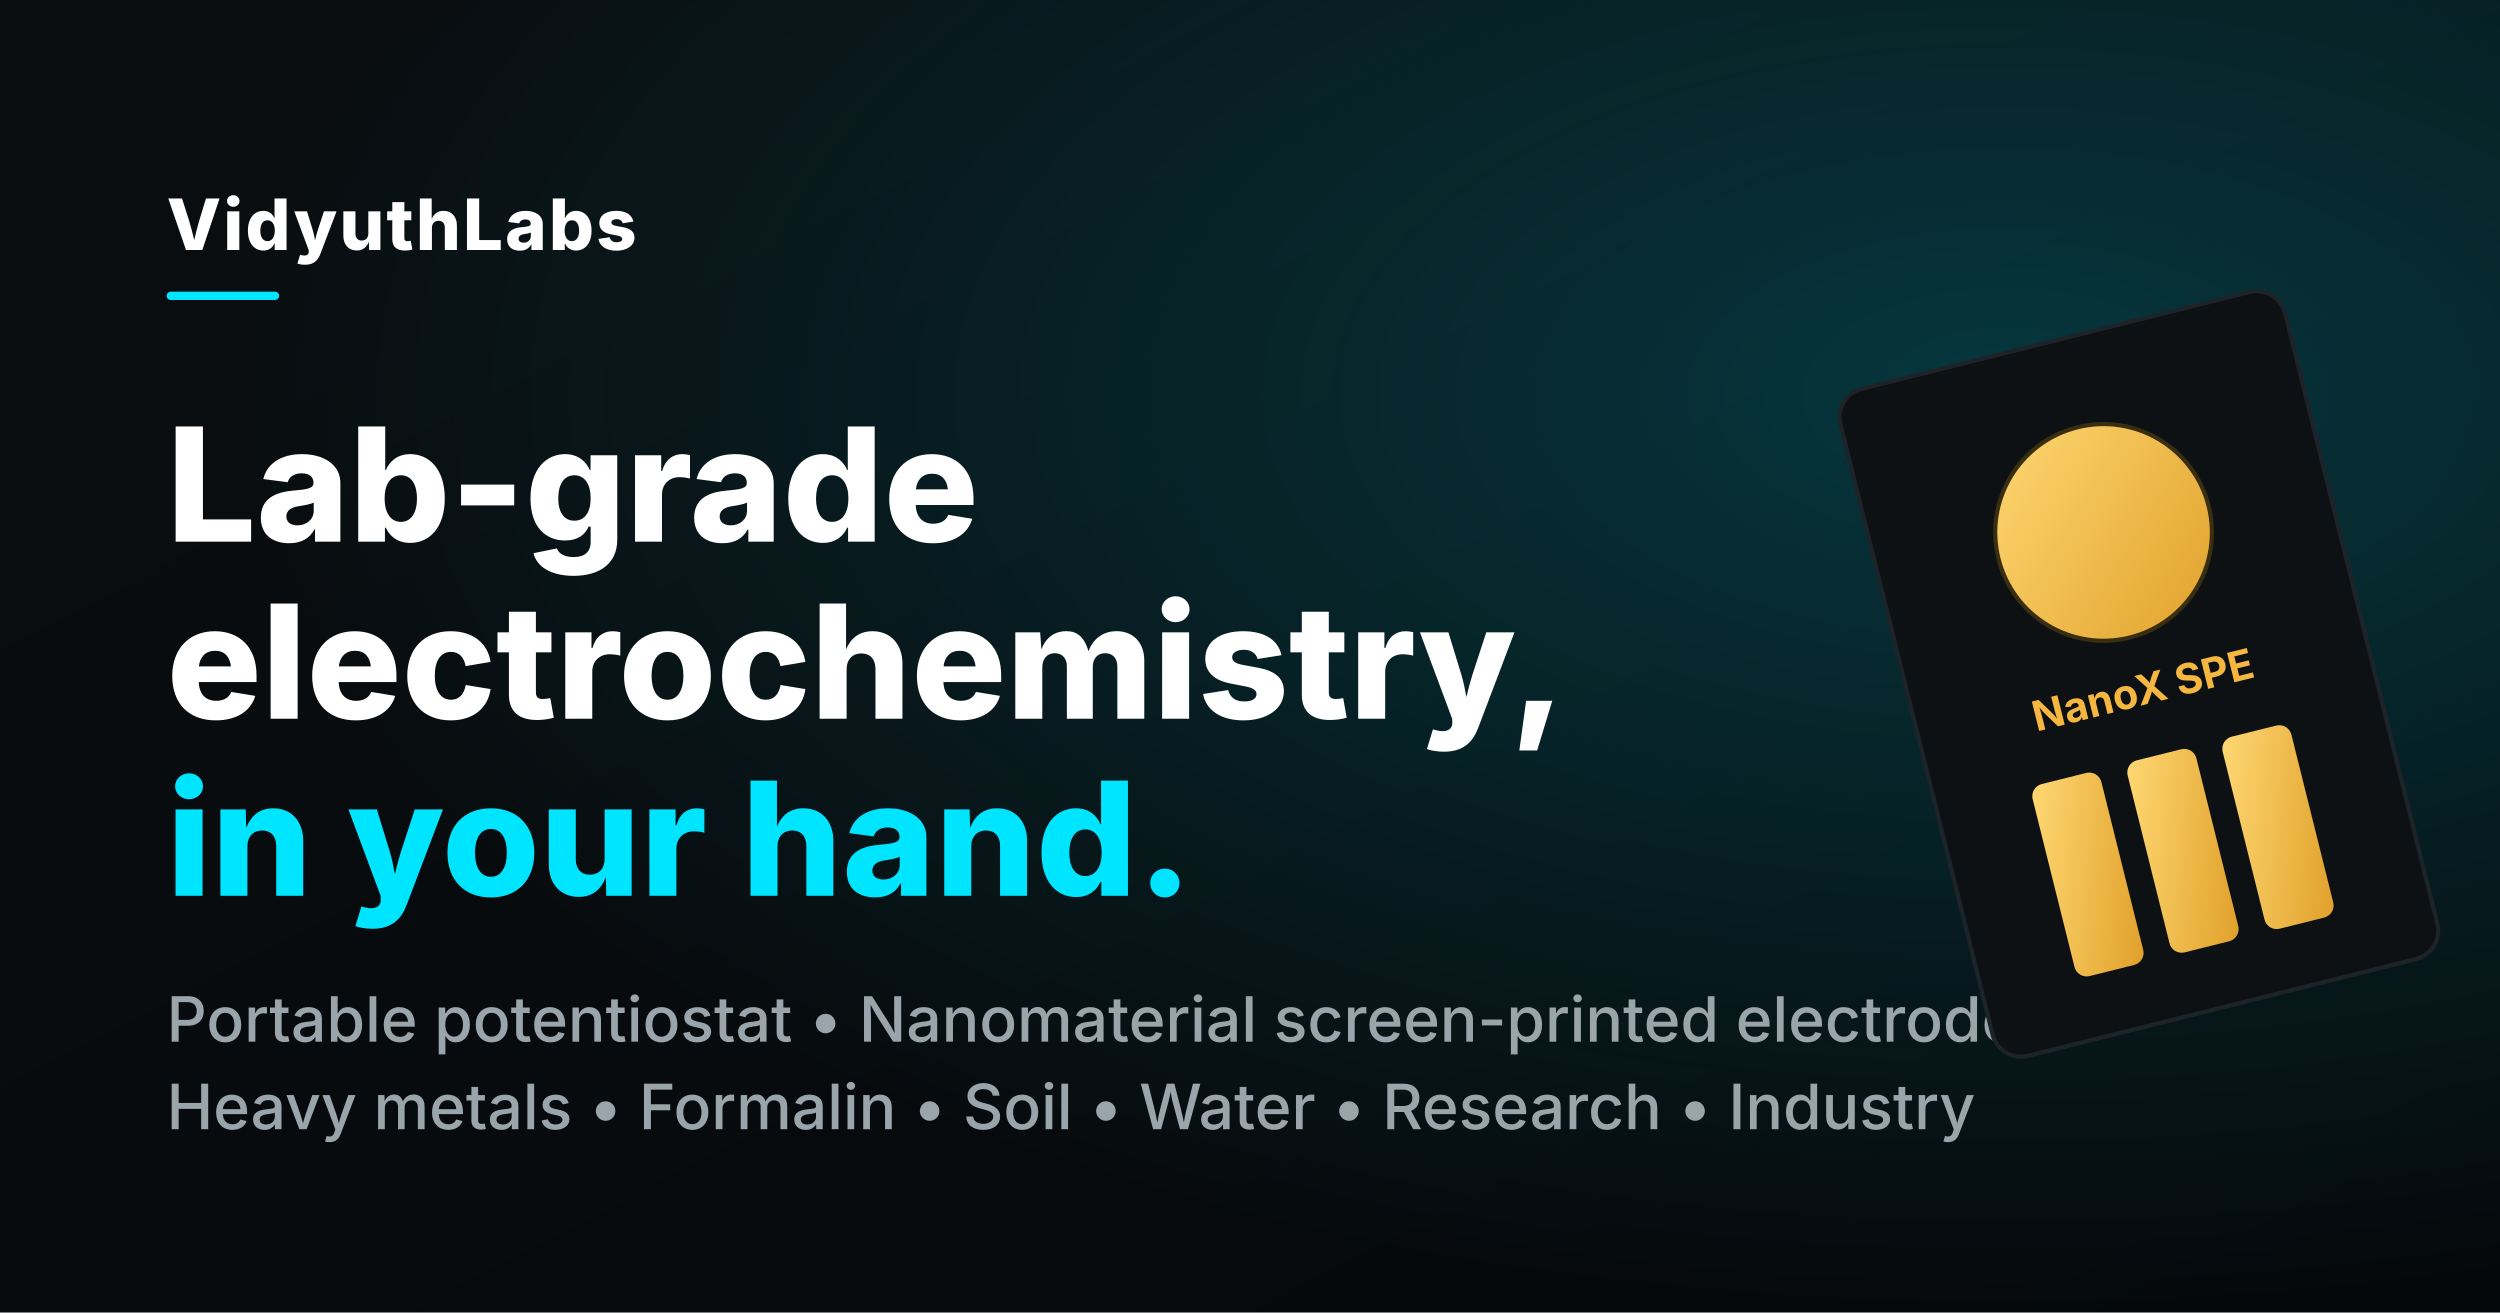
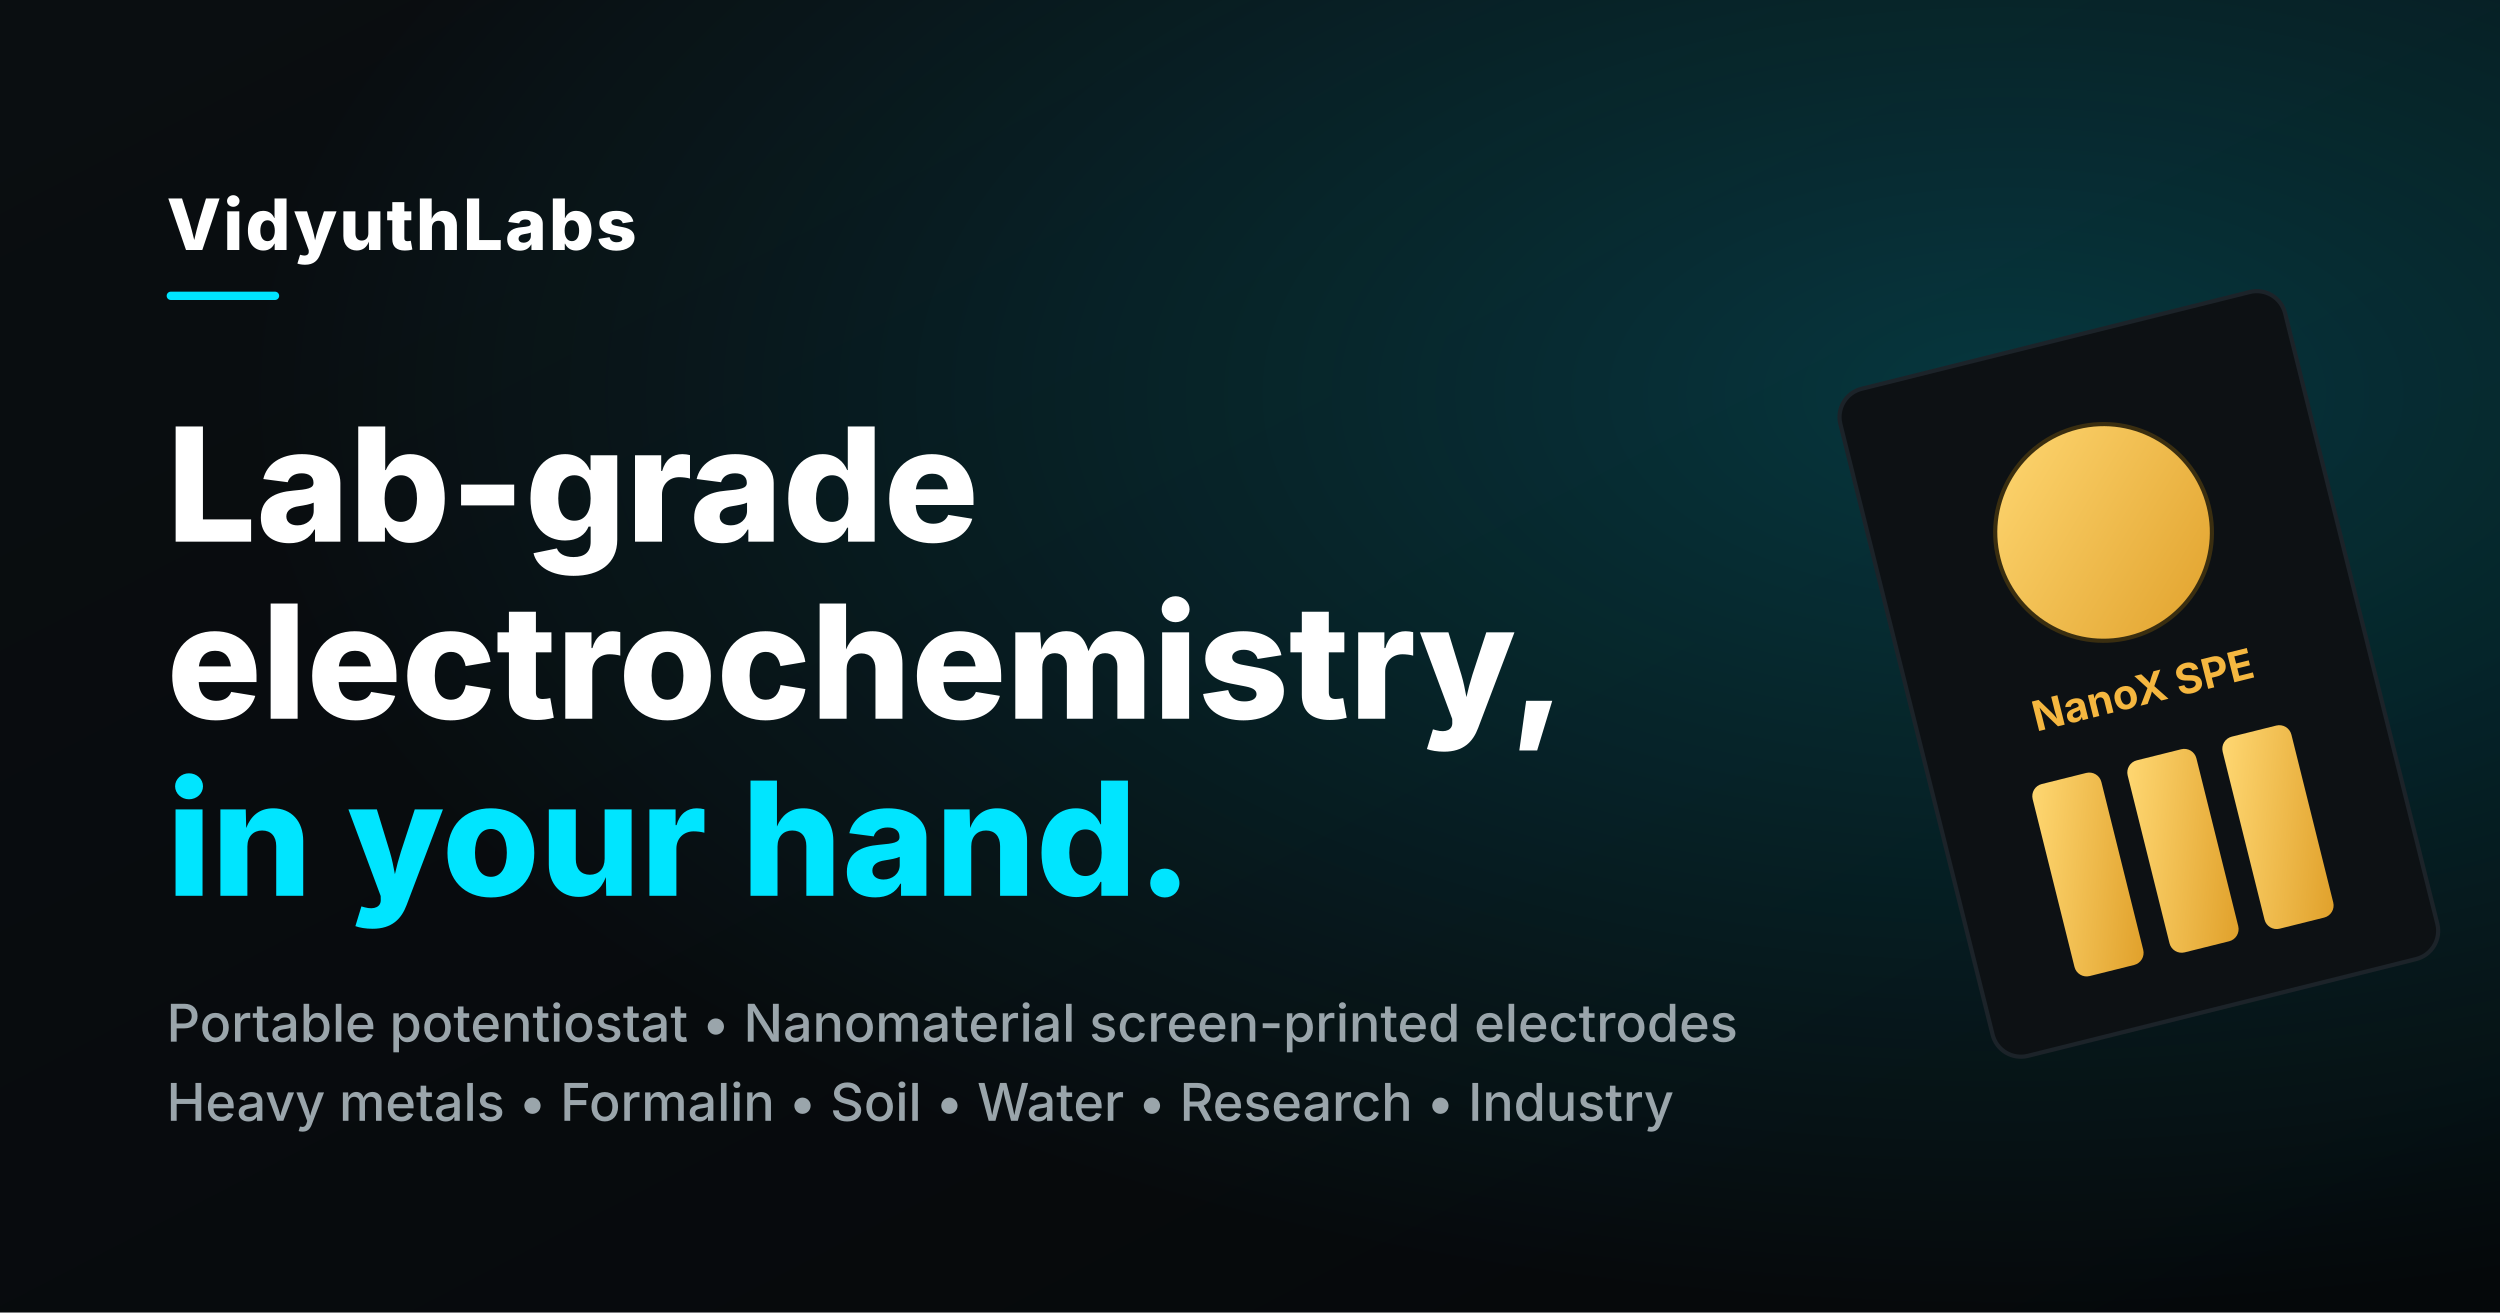
<svg xmlns="http://www.w3.org/2000/svg" width="1200" height="630" viewBox="0 0 1200 630" font-family="Inter, system-ui, sans-serif">
  <defs>
    <linearGradient id="bg" x1="0" y1="0" x2="1" y2="1">
      <stop offset="0" stop-color="#0a0e11" />
      <stop offset="1" stop-color="#05080a" />
    </linearGradient>
    <linearGradient id="gold" x1="0" y1="0" x2="1" y2="1">
      <stop offset="0" stop-color="#ffd873" />
      <stop offset="1" stop-color="#e0a02a" />
    </linearGradient>
    <radialGradient id="glow" cx="0.8" cy="0.3" r="0.7">
      <stop offset="0" stop-color="#00e5ff" stop-opacity="0.20" />
      <stop offset="1" stop-color="#00e5ff" stop-opacity="0" />
    </radialGradient>
  </defs>
  <rect width="1200" height="630" fill="url(#bg)" />
  <rect width="1200" height="630" fill="url(#glow)" />
  <text x="80" y="120" fill="#ffffff" font-size="34" font-weight="800" letter-spacing="1">VidyuthLabs</text>
  <rect x="80" y="140" width="54" height="4" rx="2" fill="#00e5ff" />
  <text x="80" y="260" fill="#ffffff" font-size="76" font-weight="800">Lab-grade</text>
  <text x="80" y="345" fill="#ffffff" font-size="76" font-weight="800">electrochemistry,</text>
  <text x="80" y="430" fill="#00e5ff" font-size="76" font-weight="800">in your hand.</text>
-   <text x="80" y="500" fill="#9aa5ab" font-size="30" font-weight="500">Portable potentiostat • Nanomaterial screen-printed electrodes</text>
-   <text x="80" y="542" fill="#9aa5ab" font-size="30" font-weight="500">Heavy metals • Formalin • Soil • Water • Research • Industry</text>
+   <text x="80" y="500" fill="#9aa5ab" font-size="25" font-weight="500">Portable potentiostat • Nanomaterial screen-printed electrodes</text>
+   <text x="80" y="538" fill="#9aa5ab" font-size="25" font-weight="500">Heavy metals • Formalin • Soil • Water • Research • Industry</text>
  <g transform="translate(880 190) rotate(-14)">
    <rect x="0" y="0" width="220" height="330" rx="14" fill="#0d1114" stroke="#1c2329" stroke-width="2" />
    <circle cx="110" cy="95" r="52" fill="url(#gold)" />
    <circle cx="110" cy="95" r="52" fill="none" stroke="#3a2e10" stroke-width="2" />
    <rect x="46" y="205" width="34" height="95" rx="6" fill="url(#gold)" />
    <rect x="93" y="205" width="34" height="95" rx="6" fill="url(#gold)" />
    <rect x="140" y="205" width="34" height="95" rx="6" fill="url(#gold)" />
    <text x="110" y="180" fill="#f5b740" font-size="20" font-weight="700" text-anchor="middle">NanoX SPE</text>
  </g>
</svg>
